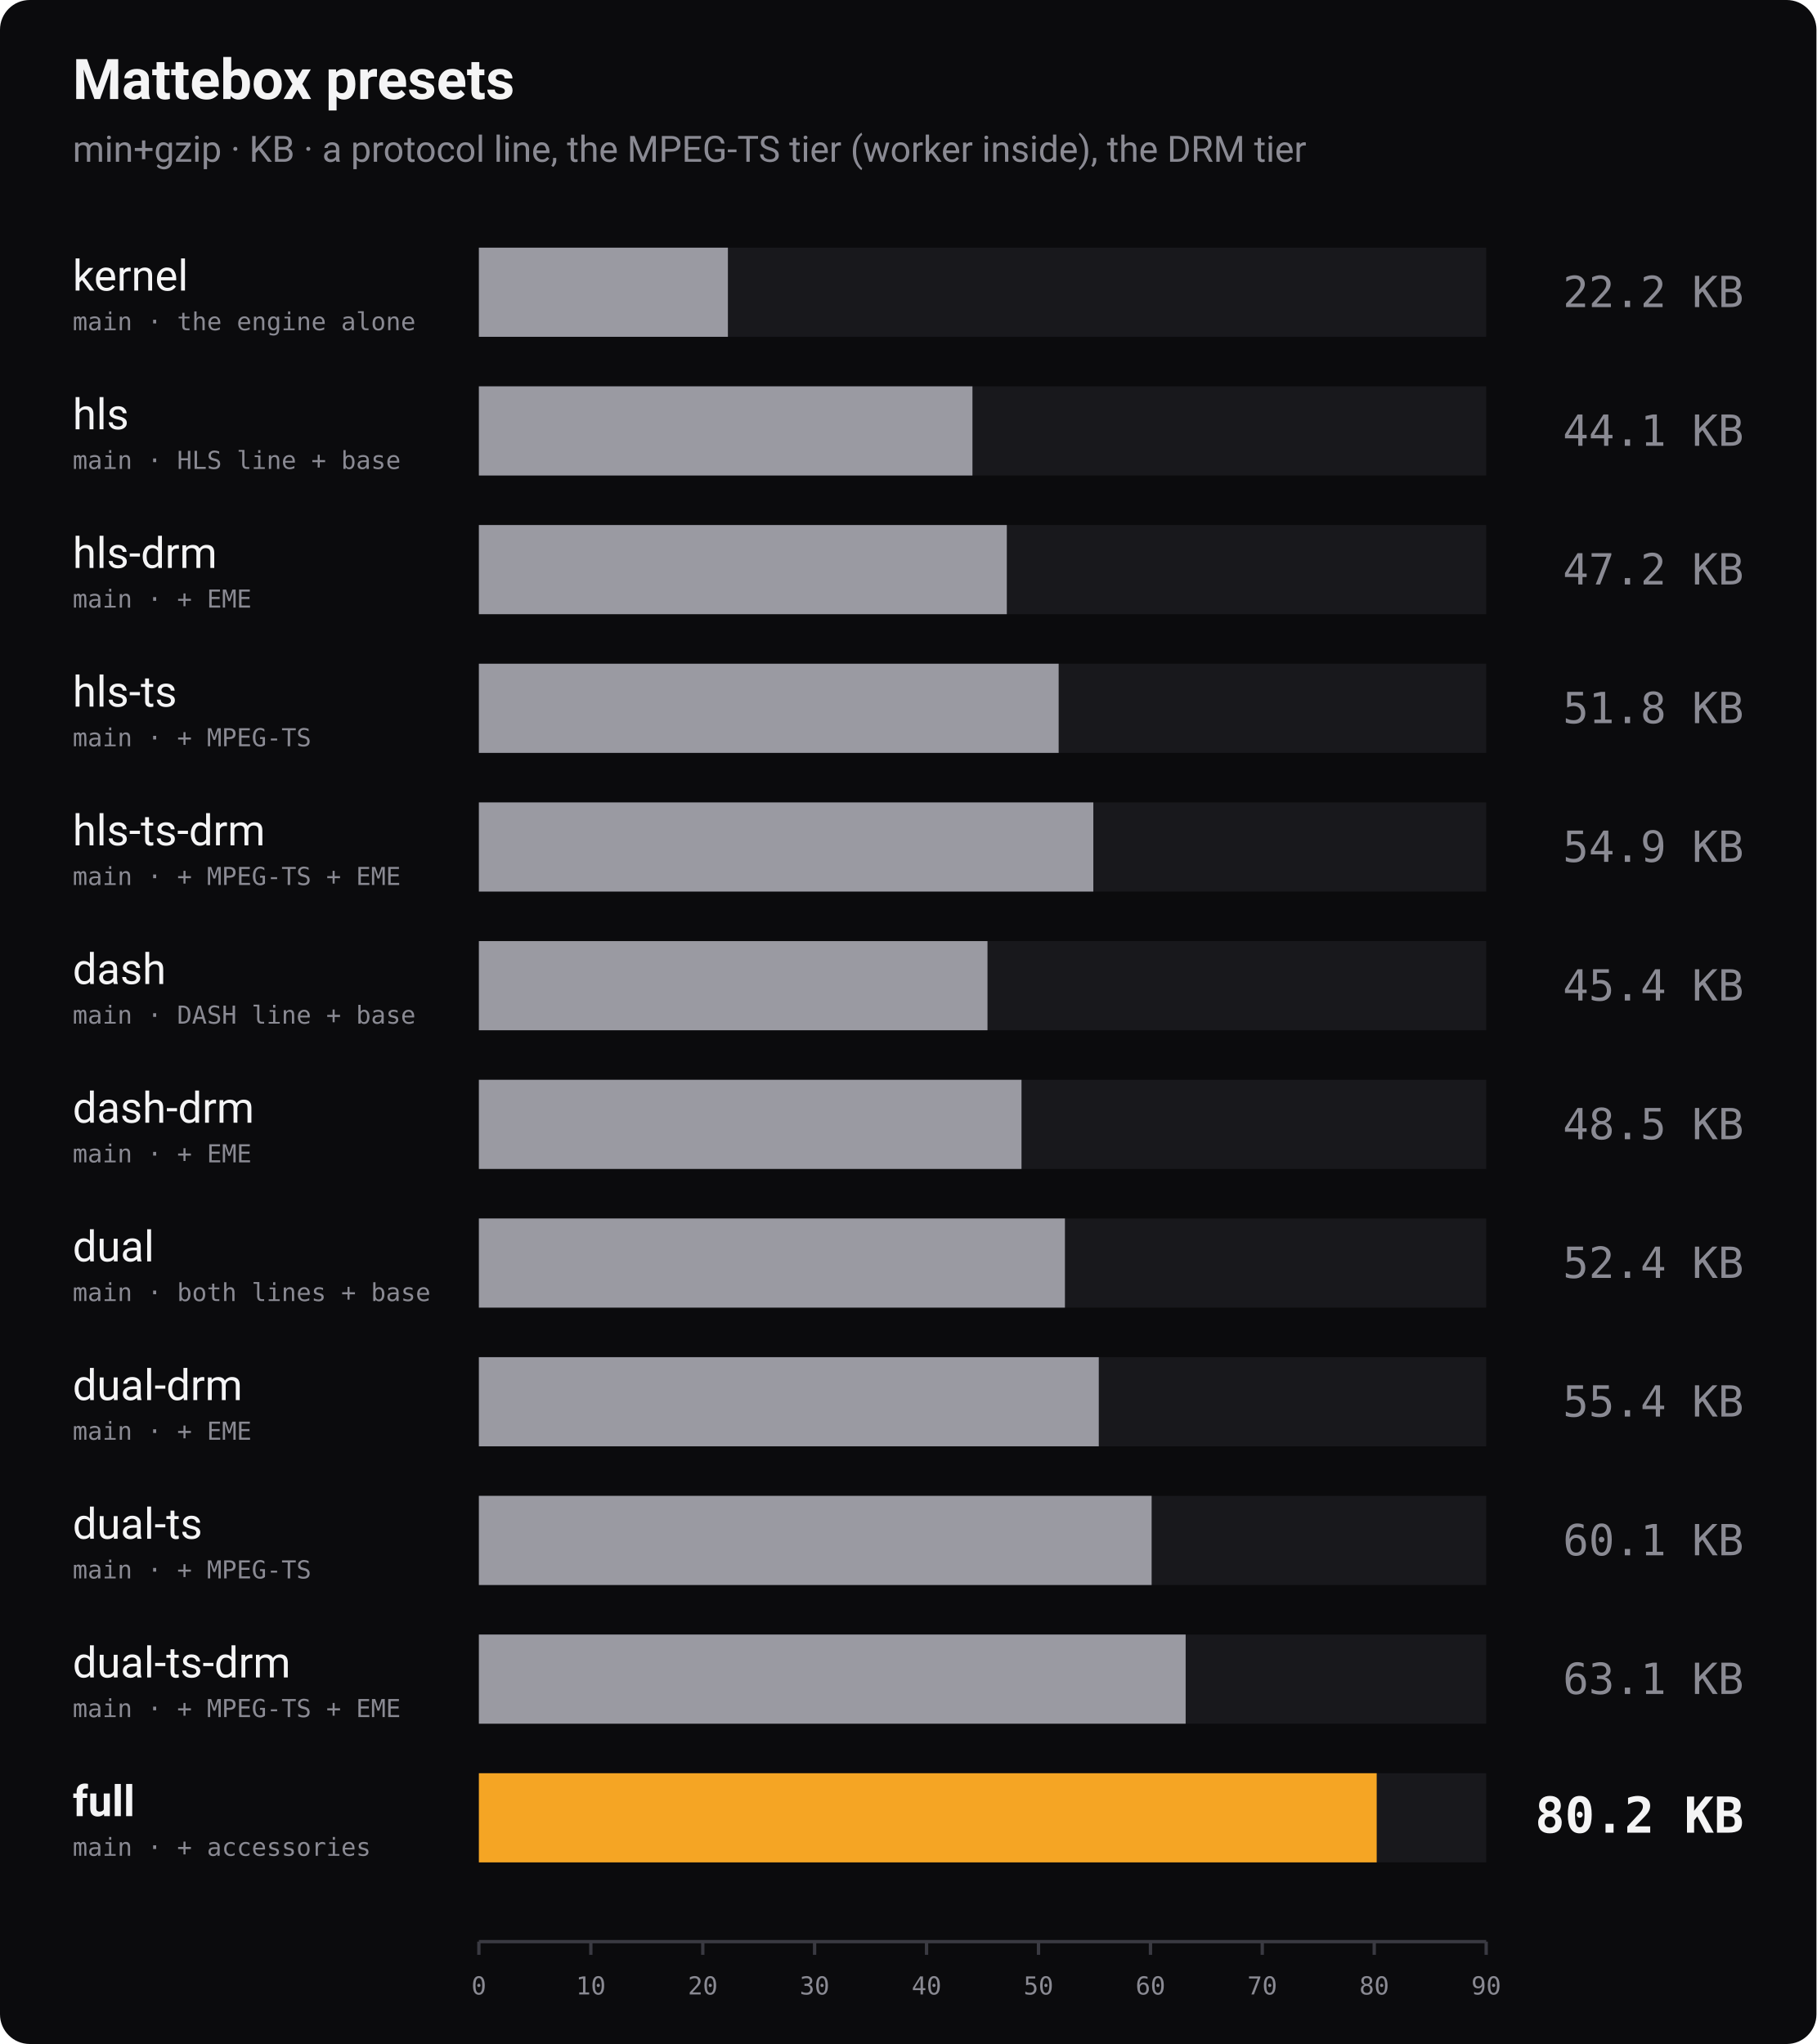
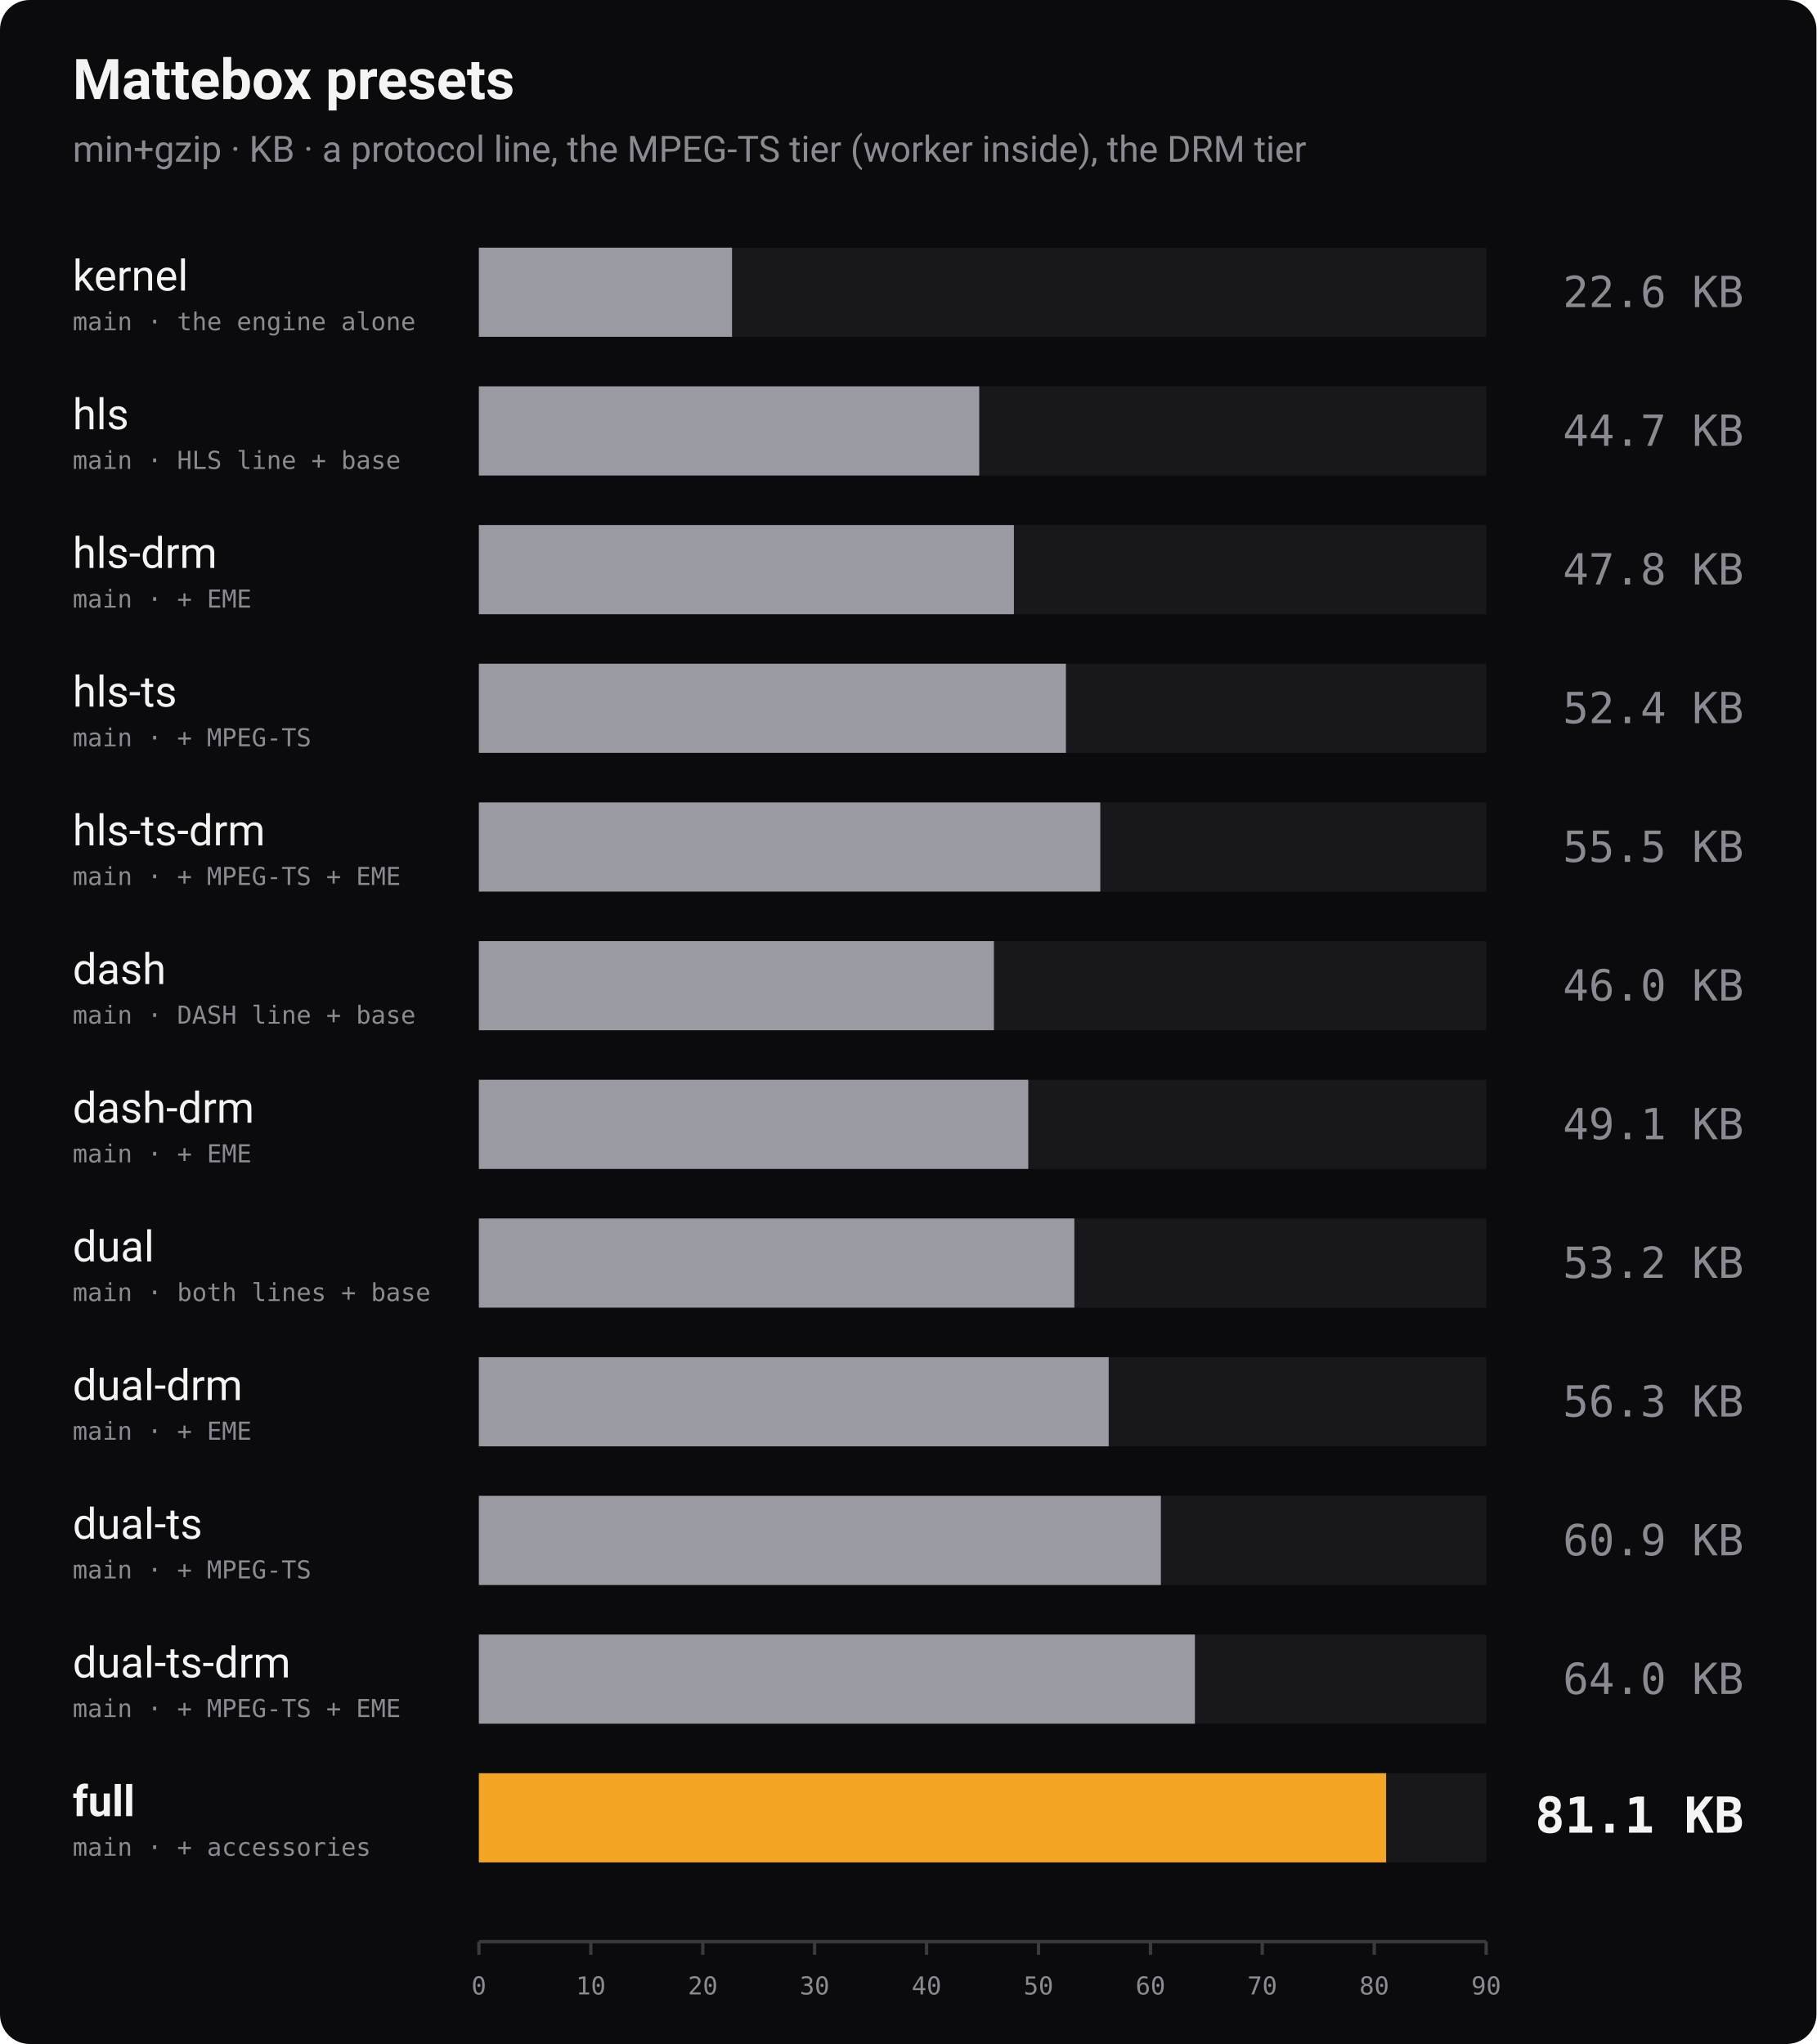
<svg xmlns="http://www.w3.org/2000/svg" width="1100" height="1238" viewBox="0 0 1100 1238" role="img" aria-label="Bundle size of every Mattebox preset, min+gzip">
  <rect width="1100" height="1238" rx="18" fill="#0b0b0d" />
  <text x="44" y="60" font-family="-apple-system, 'Segoe UI', Roboto, Helvetica, Arial, sans-serif" font-size="34" font-weight="700" fill="#f4f4f5">Mattebox presets</text>
  <text x="44" y="98" font-family="-apple-system, 'Segoe UI', Roboto, Helvetica, Arial, sans-serif" font-size="22" fill="#8a8a93">min+gzip · KB · a protocol line, the MPEG-TS tier (worker inside), the DRM tier</text>
  <text x="44" y="176" font-family="-apple-system, 'Segoe UI', Roboto, Helvetica, Arial, sans-serif" font-size="26" font-weight="400" fill="#f4f4f5">kernel</text>
  <text x="44" y="200" font-family="ui-monospace, 'SF Mono', Menlo, Consolas, monospace" font-size="15" fill="#8a8a93">main · the engine alone</text>
  <rect x="290" y="150" width="610" height="54" fill="#18181c" />
-   <rect x="290" y="150" width="150.8" height="54" fill="#9a9aa2" />
-   <text x="1056" y="186" text-anchor="end" font-family="ui-monospace, 'SF Mono', Menlo, Consolas, monospace" font-size="26" font-weight="400" fill="#8a8a93">22.2 KB</text>
+   <rect x="290" y="150" width="153.3" height="54" fill="#9a9aa2" />
+   <text x="1056" y="186" text-anchor="end" font-family="ui-monospace, 'SF Mono', Menlo, Consolas, monospace" font-size="26" font-weight="400" fill="#8a8a93">22.6 KB</text>
  <text x="44" y="260" font-family="-apple-system, 'Segoe UI', Roboto, Helvetica, Arial, sans-serif" font-size="26" font-weight="400" fill="#f4f4f5">hls</text>
  <text x="44" y="284" font-family="ui-monospace, 'SF Mono', Menlo, Consolas, monospace" font-size="15" fill="#8a8a93">main · HLS line + base</text>
  <rect x="290" y="234" width="610" height="54" fill="#18181c" />
-   <rect x="290" y="234" width="298.9" height="54" fill="#9a9aa2" />
-   <text x="1056" y="270" text-anchor="end" font-family="ui-monospace, 'SF Mono', Menlo, Consolas, monospace" font-size="26" font-weight="400" fill="#8a8a93">44.1 KB</text>
+   <rect x="290" y="234" width="303.0" height="54" fill="#9a9aa2" />
+   <text x="1056" y="270" text-anchor="end" font-family="ui-monospace, 'SF Mono', Menlo, Consolas, monospace" font-size="26" font-weight="400" fill="#8a8a93">44.7 KB</text>
  <text x="44" y="344" font-family="-apple-system, 'Segoe UI', Roboto, Helvetica, Arial, sans-serif" font-size="26" font-weight="400" fill="#f4f4f5">hls-drm</text>
  <text x="44" y="368" font-family="ui-monospace, 'SF Mono', Menlo, Consolas, monospace" font-size="15" fill="#8a8a93">main · + EME</text>
  <rect x="290" y="318" width="610" height="54" fill="#18181c" />
-   <rect x="290" y="318" width="319.7" height="54" fill="#9a9aa2" />
-   <text x="1056" y="354" text-anchor="end" font-family="ui-monospace, 'SF Mono', Menlo, Consolas, monospace" font-size="26" font-weight="400" fill="#8a8a93">47.2 KB</text>
+   <rect x="290" y="318" width="324.0" height="54" fill="#9a9aa2" />
+   <text x="1056" y="354" text-anchor="end" font-family="ui-monospace, 'SF Mono', Menlo, Consolas, monospace" font-size="26" font-weight="400" fill="#8a8a93">47.8 KB</text>
  <text x="44" y="428" font-family="-apple-system, 'Segoe UI', Roboto, Helvetica, Arial, sans-serif" font-size="26" font-weight="400" fill="#f4f4f5">hls-ts</text>
  <text x="44" y="452" font-family="ui-monospace, 'SF Mono', Menlo, Consolas, monospace" font-size="15" fill="#8a8a93">main · + MPEG-TS</text>
  <rect x="290" y="402" width="610" height="54" fill="#18181c" />
-   <rect x="290" y="402" width="351.1" height="54" fill="#9a9aa2" />
-   <text x="1056" y="438" text-anchor="end" font-family="ui-monospace, 'SF Mono', Menlo, Consolas, monospace" font-size="26" font-weight="400" fill="#8a8a93">51.8 KB</text>
+   <rect x="290" y="402" width="355.5" height="54" fill="#9a9aa2" />
+   <text x="1056" y="438" text-anchor="end" font-family="ui-monospace, 'SF Mono', Menlo, Consolas, monospace" font-size="26" font-weight="400" fill="#8a8a93">52.4 KB</text>
  <text x="44" y="512" font-family="-apple-system, 'Segoe UI', Roboto, Helvetica, Arial, sans-serif" font-size="26" font-weight="400" fill="#f4f4f5">hls-ts-drm</text>
  <text x="44" y="536" font-family="ui-monospace, 'SF Mono', Menlo, Consolas, monospace" font-size="15" fill="#8a8a93">main · + MPEG-TS + EME</text>
  <rect x="290" y="486" width="610" height="54" fill="#18181c" />
-   <rect x="290" y="486" width="372.1" height="54" fill="#9a9aa2" />
-   <text x="1056" y="522" text-anchor="end" font-family="ui-monospace, 'SF Mono', Menlo, Consolas, monospace" font-size="26" font-weight="400" fill="#8a8a93">54.9 KB</text>
+   <rect x="290" y="486" width="376.3" height="54" fill="#9a9aa2" />
+   <text x="1056" y="522" text-anchor="end" font-family="ui-monospace, 'SF Mono', Menlo, Consolas, monospace" font-size="26" font-weight="400" fill="#8a8a93">55.5 KB</text>
  <text x="44" y="596" font-family="-apple-system, 'Segoe UI', Roboto, Helvetica, Arial, sans-serif" font-size="26" font-weight="400" fill="#f4f4f5">dash</text>
  <text x="44" y="620" font-family="ui-monospace, 'SF Mono', Menlo, Consolas, monospace" font-size="15" fill="#8a8a93">main · DASH line + base</text>
  <rect x="290" y="570" width="610" height="54" fill="#18181c" />
-   <rect x="290" y="570" width="308.0" height="54" fill="#9a9aa2" />
-   <text x="1056" y="606" text-anchor="end" font-family="ui-monospace, 'SF Mono', Menlo, Consolas, monospace" font-size="26" font-weight="400" fill="#8a8a93">45.4 KB</text>
+   <rect x="290" y="570" width="311.9" height="54" fill="#9a9aa2" />
+   <text x="1056" y="606" text-anchor="end" font-family="ui-monospace, 'SF Mono', Menlo, Consolas, monospace" font-size="26" font-weight="400" fill="#8a8a93">46.0 KB</text>
  <text x="44" y="680" font-family="-apple-system, 'Segoe UI', Roboto, Helvetica, Arial, sans-serif" font-size="26" font-weight="400" fill="#f4f4f5">dash-drm</text>
  <text x="44" y="704" font-family="ui-monospace, 'SF Mono', Menlo, Consolas, monospace" font-size="15" fill="#8a8a93">main · + EME</text>
  <rect x="290" y="654" width="610" height="54" fill="#18181c" />
-   <rect x="290" y="654" width="328.6" height="54" fill="#9a9aa2" />
-   <text x="1056" y="690" text-anchor="end" font-family="ui-monospace, 'SF Mono', Menlo, Consolas, monospace" font-size="26" font-weight="400" fill="#8a8a93">48.5 KB</text>
+   <rect x="290" y="654" width="332.7" height="54" fill="#9a9aa2" />
+   <text x="1056" y="690" text-anchor="end" font-family="ui-monospace, 'SF Mono', Menlo, Consolas, monospace" font-size="26" font-weight="400" fill="#8a8a93">49.1 KB</text>
  <text x="44" y="764" font-family="-apple-system, 'Segoe UI', Roboto, Helvetica, Arial, sans-serif" font-size="26" font-weight="400" fill="#f4f4f5">dual</text>
  <text x="44" y="788" font-family="ui-monospace, 'SF Mono', Menlo, Consolas, monospace" font-size="15" fill="#8a8a93">main · both lines + base</text>
  <rect x="290" y="738" width="610" height="54" fill="#18181c" />
-   <rect x="290" y="738" width="354.9" height="54" fill="#9a9aa2" />
-   <text x="1056" y="774" text-anchor="end" font-family="ui-monospace, 'SF Mono', Menlo, Consolas, monospace" font-size="26" font-weight="400" fill="#8a8a93">52.4 KB</text>
+   <rect x="290" y="738" width="360.6" height="54" fill="#9a9aa2" />
+   <text x="1056" y="774" text-anchor="end" font-family="ui-monospace, 'SF Mono', Menlo, Consolas, monospace" font-size="26" font-weight="400" fill="#8a8a93">53.2 KB</text>
  <text x="44" y="848" font-family="-apple-system, 'Segoe UI', Roboto, Helvetica, Arial, sans-serif" font-size="26" font-weight="400" fill="#f4f4f5">dual-drm</text>
  <text x="44" y="872" font-family="ui-monospace, 'SF Mono', Menlo, Consolas, monospace" font-size="15" fill="#8a8a93">main · + EME</text>
  <rect x="290" y="822" width="610" height="54" fill="#18181c" />
-   <rect x="290" y="822" width="375.4" height="54" fill="#9a9aa2" />
-   <text x="1056" y="858" text-anchor="end" font-family="ui-monospace, 'SF Mono', Menlo, Consolas, monospace" font-size="26" font-weight="400" fill="#8a8a93">55.4 KB</text>
+   <rect x="290" y="822" width="381.4" height="54" fill="#9a9aa2" />
+   <text x="1056" y="858" text-anchor="end" font-family="ui-monospace, 'SF Mono', Menlo, Consolas, monospace" font-size="26" font-weight="400" fill="#8a8a93">56.3 KB</text>
  <text x="44" y="932" font-family="-apple-system, 'Segoe UI', Roboto, Helvetica, Arial, sans-serif" font-size="26" font-weight="400" fill="#f4f4f5">dual-ts</text>
  <text x="44" y="956" font-family="ui-monospace, 'SF Mono', Menlo, Consolas, monospace" font-size="15" fill="#8a8a93">main · + MPEG-TS</text>
  <rect x="290" y="906" width="610" height="54" fill="#18181c" />
-   <rect x="290" y="906" width="407.4" height="54" fill="#9a9aa2" />
-   <text x="1056" y="942" text-anchor="end" font-family="ui-monospace, 'SF Mono', Menlo, Consolas, monospace" font-size="26" font-weight="400" fill="#8a8a93">60.1 KB</text>
+   <rect x="290" y="906" width="413.0" height="54" fill="#9a9aa2" />
+   <text x="1056" y="942" text-anchor="end" font-family="ui-monospace, 'SF Mono', Menlo, Consolas, monospace" font-size="26" font-weight="400" fill="#8a8a93">60.9 KB</text>
  <text x="44" y="1016" font-family="-apple-system, 'Segoe UI', Roboto, Helvetica, Arial, sans-serif" font-size="26" font-weight="400" fill="#f4f4f5">dual-ts-drm</text>
  <text x="44" y="1040" font-family="ui-monospace, 'SF Mono', Menlo, Consolas, monospace" font-size="15" fill="#8a8a93">main · + MPEG-TS + EME</text>
  <rect x="290" y="990" width="610" height="54" fill="#18181c" />
-   <rect x="290" y="990" width="428.0" height="54" fill="#9a9aa2" />
-   <text x="1056" y="1026" text-anchor="end" font-family="ui-monospace, 'SF Mono', Menlo, Consolas, monospace" font-size="26" font-weight="400" fill="#8a8a93">63.1 KB</text>
+   <rect x="290" y="990" width="433.6" height="54" fill="#9a9aa2" />
+   <text x="1056" y="1026" text-anchor="end" font-family="ui-monospace, 'SF Mono', Menlo, Consolas, monospace" font-size="26" font-weight="400" fill="#8a8a93">64.0 KB</text>
  <text x="44" y="1100" font-family="-apple-system, 'Segoe UI', Roboto, Helvetica, Arial, sans-serif" font-size="26" font-weight="700" fill="#f4f4f5">full</text>
  <text x="44" y="1124" font-family="ui-monospace, 'SF Mono', Menlo, Consolas, monospace" font-size="15" fill="#8a8a93">main · + accessories</text>
  <rect x="290" y="1074" width="610" height="54" fill="#18181c" />
-   <rect x="290" y="1074" width="543.7" height="54" fill="#f5a524" />
-   <text x="1056" y="1110" text-anchor="end" font-family="ui-monospace, 'SF Mono', Menlo, Consolas, monospace" font-size="30" font-weight="700" fill="#f4f4f5">80.2 KB</text>
+   <rect x="290" y="1074" width="549.4" height="54" fill="#f5a524" />
+   <text x="1056" y="1110" text-anchor="end" font-family="ui-monospace, 'SF Mono', Menlo, Consolas, monospace" font-size="30" font-weight="700" fill="#f4f4f5">81.1 KB</text>
  <line x1="290" y1="1176" x2="900" y2="1176" stroke="#3a3a42" stroke-width="2" />
  <line x1="290.0" y1="1176" x2="290.0" y2="1184" stroke="#3a3a42" stroke-width="2" />
  <text x="290.0" y="1208" text-anchor="middle" font-family="ui-monospace, 'SF Mono', Menlo, Consolas, monospace" font-size="15" fill="#8a8a93">0</text>
  <line x1="357.8" y1="1176" x2="357.8" y2="1184" stroke="#3a3a42" stroke-width="2" />
  <text x="357.8" y="1208" text-anchor="middle" font-family="ui-monospace, 'SF Mono', Menlo, Consolas, monospace" font-size="15" fill="#8a8a93">10</text>
  <line x1="425.6" y1="1176" x2="425.6" y2="1184" stroke="#3a3a42" stroke-width="2" />
  <text x="425.6" y="1208" text-anchor="middle" font-family="ui-monospace, 'SF Mono', Menlo, Consolas, monospace" font-size="15" fill="#8a8a93">20</text>
  <line x1="493.3" y1="1176" x2="493.3" y2="1184" stroke="#3a3a42" stroke-width="2" />
  <text x="493.3" y="1208" text-anchor="middle" font-family="ui-monospace, 'SF Mono', Menlo, Consolas, monospace" font-size="15" fill="#8a8a93">30</text>
  <line x1="561.1" y1="1176" x2="561.1" y2="1184" stroke="#3a3a42" stroke-width="2" />
  <text x="561.1" y="1208" text-anchor="middle" font-family="ui-monospace, 'SF Mono', Menlo, Consolas, monospace" font-size="15" fill="#8a8a93">40</text>
  <line x1="628.9" y1="1176" x2="628.9" y2="1184" stroke="#3a3a42" stroke-width="2" />
  <text x="628.9" y="1208" text-anchor="middle" font-family="ui-monospace, 'SF Mono', Menlo, Consolas, monospace" font-size="15" fill="#8a8a93">50</text>
  <line x1="696.7" y1="1176" x2="696.7" y2="1184" stroke="#3a3a42" stroke-width="2" />
  <text x="696.7" y="1208" text-anchor="middle" font-family="ui-monospace, 'SF Mono', Menlo, Consolas, monospace" font-size="15" fill="#8a8a93">60</text>
  <line x1="764.4" y1="1176" x2="764.4" y2="1184" stroke="#3a3a42" stroke-width="2" />
  <text x="764.4" y="1208" text-anchor="middle" font-family="ui-monospace, 'SF Mono', Menlo, Consolas, monospace" font-size="15" fill="#8a8a93">70</text>
  <line x1="832.2" y1="1176" x2="832.2" y2="1184" stroke="#3a3a42" stroke-width="2" />
  <text x="832.2" y="1208" text-anchor="middle" font-family="ui-monospace, 'SF Mono', Menlo, Consolas, monospace" font-size="15" fill="#8a8a93">80</text>
  <line x1="900.0" y1="1176" x2="900.0" y2="1184" stroke="#3a3a42" stroke-width="2" />
  <text x="900.0" y="1208" text-anchor="middle" font-family="ui-monospace, 'SF Mono', Menlo, Consolas, monospace" font-size="15" fill="#8a8a93">90</text>
</svg>
